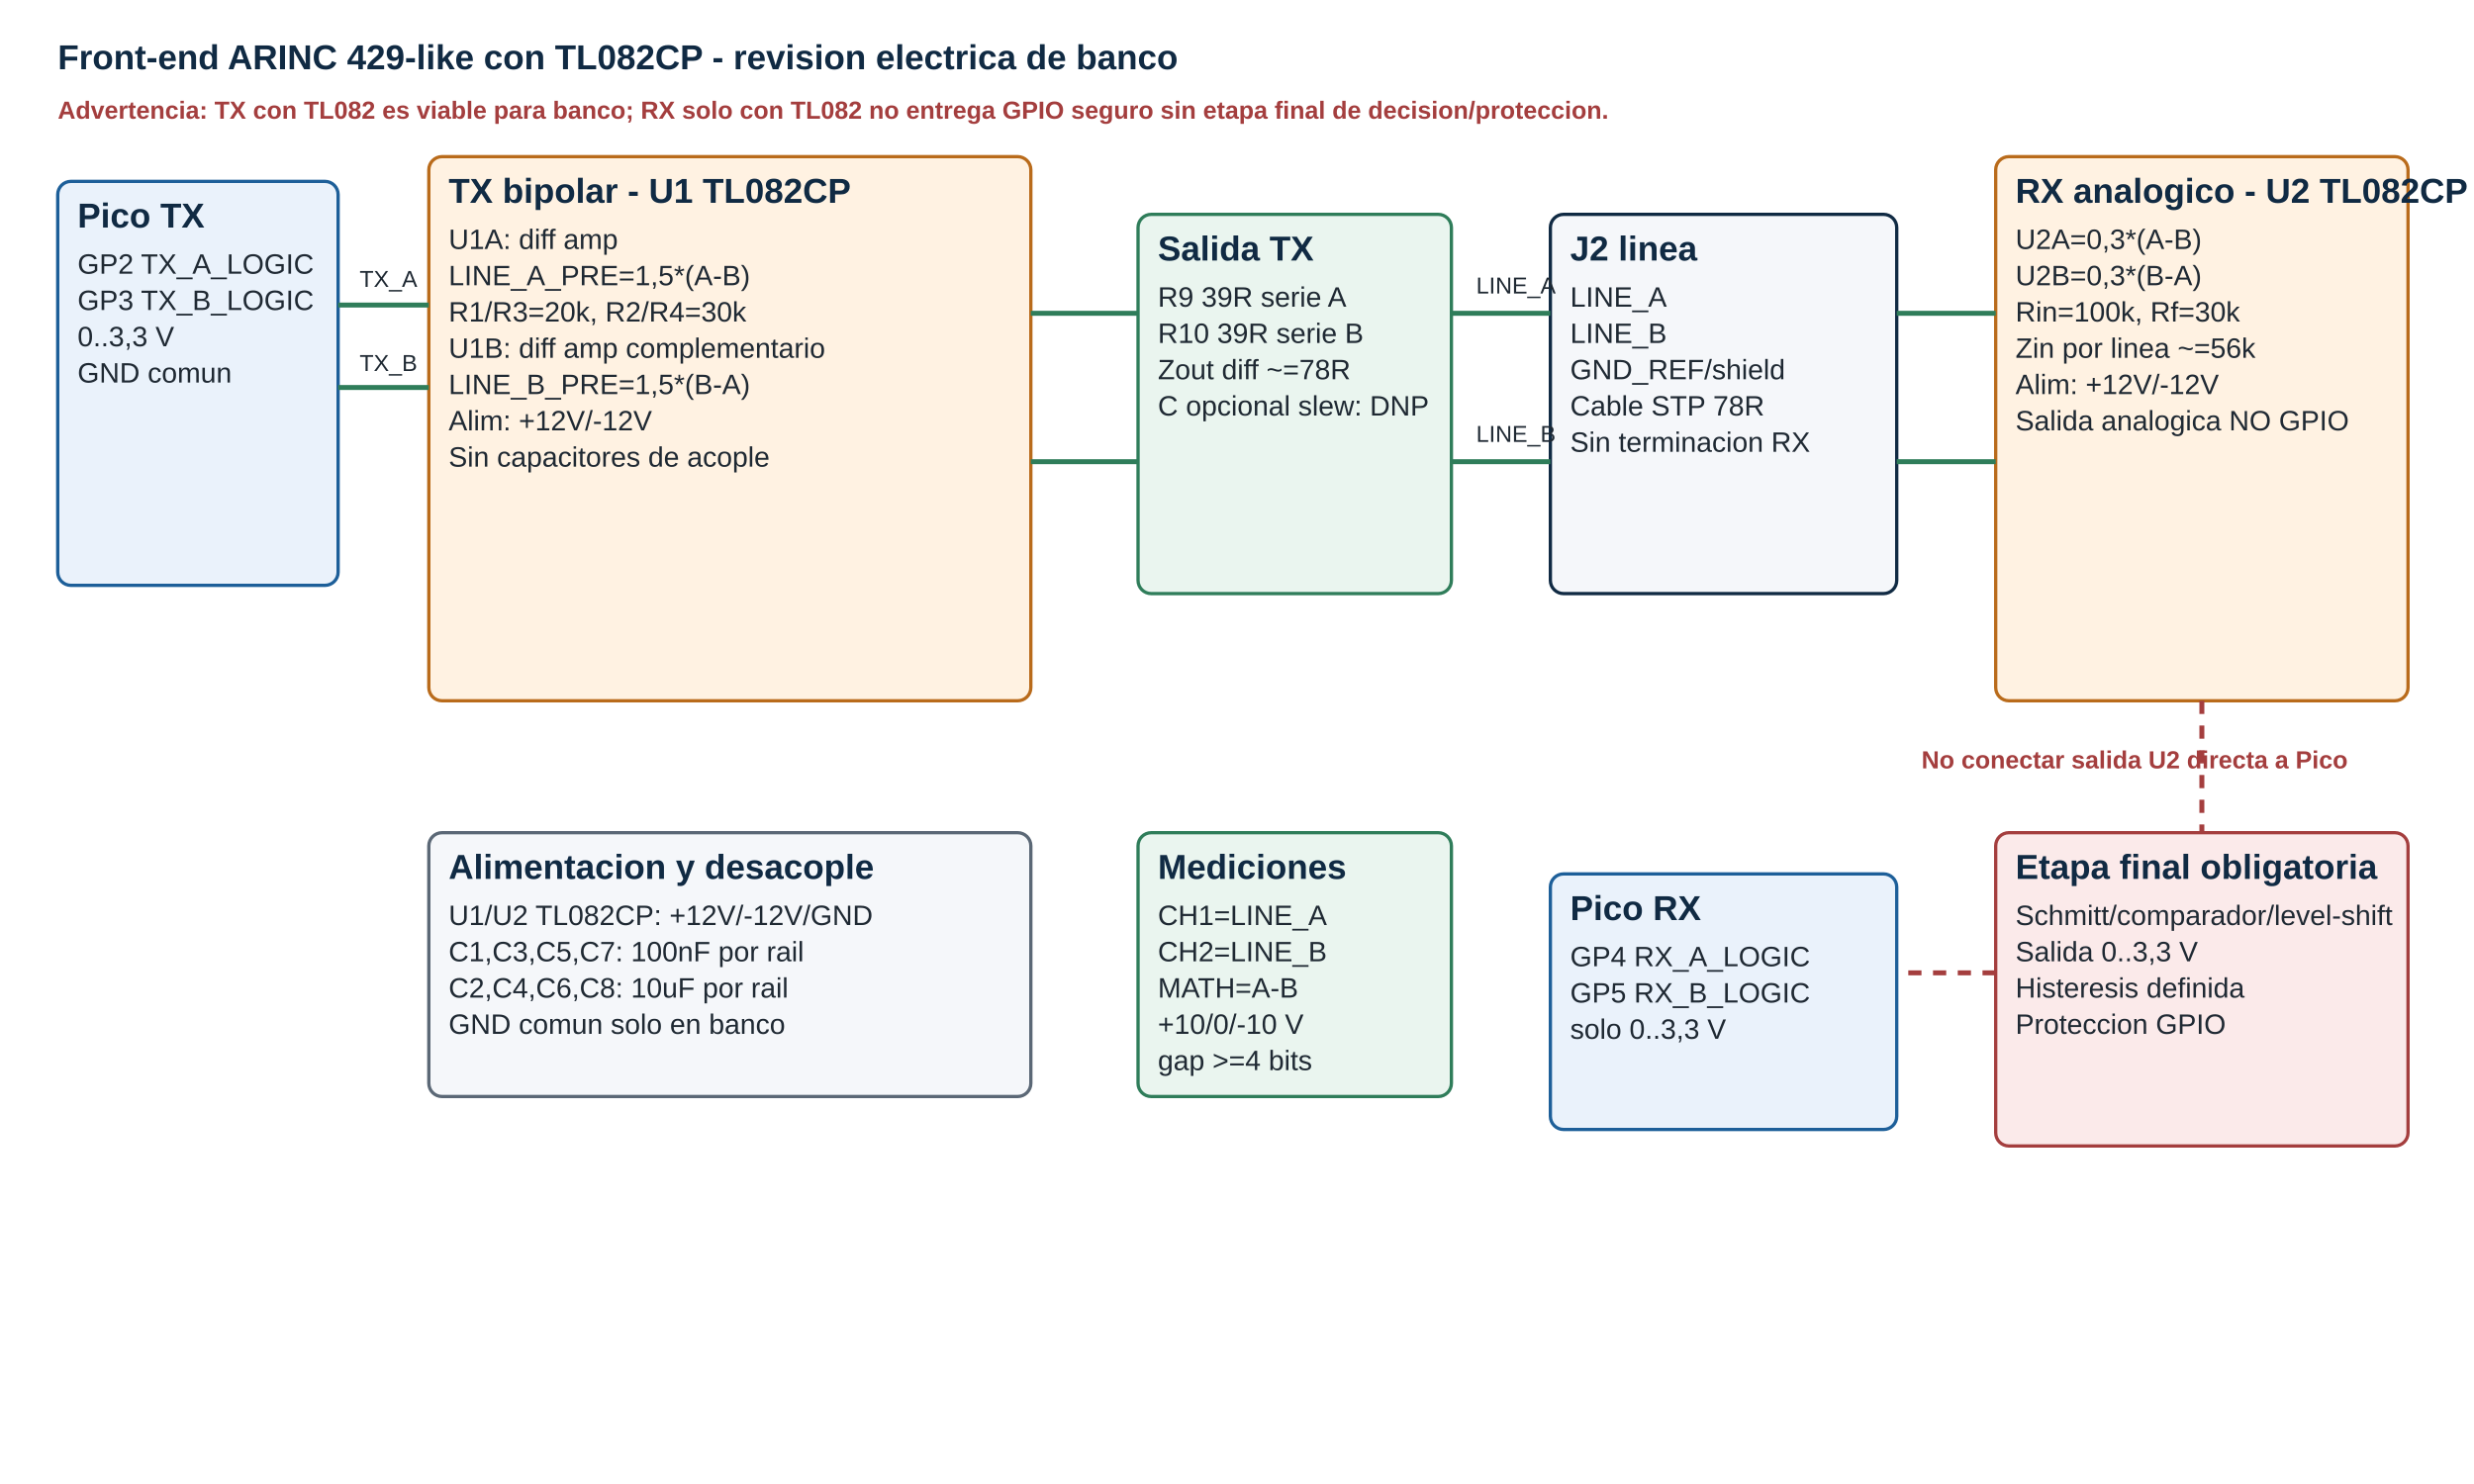
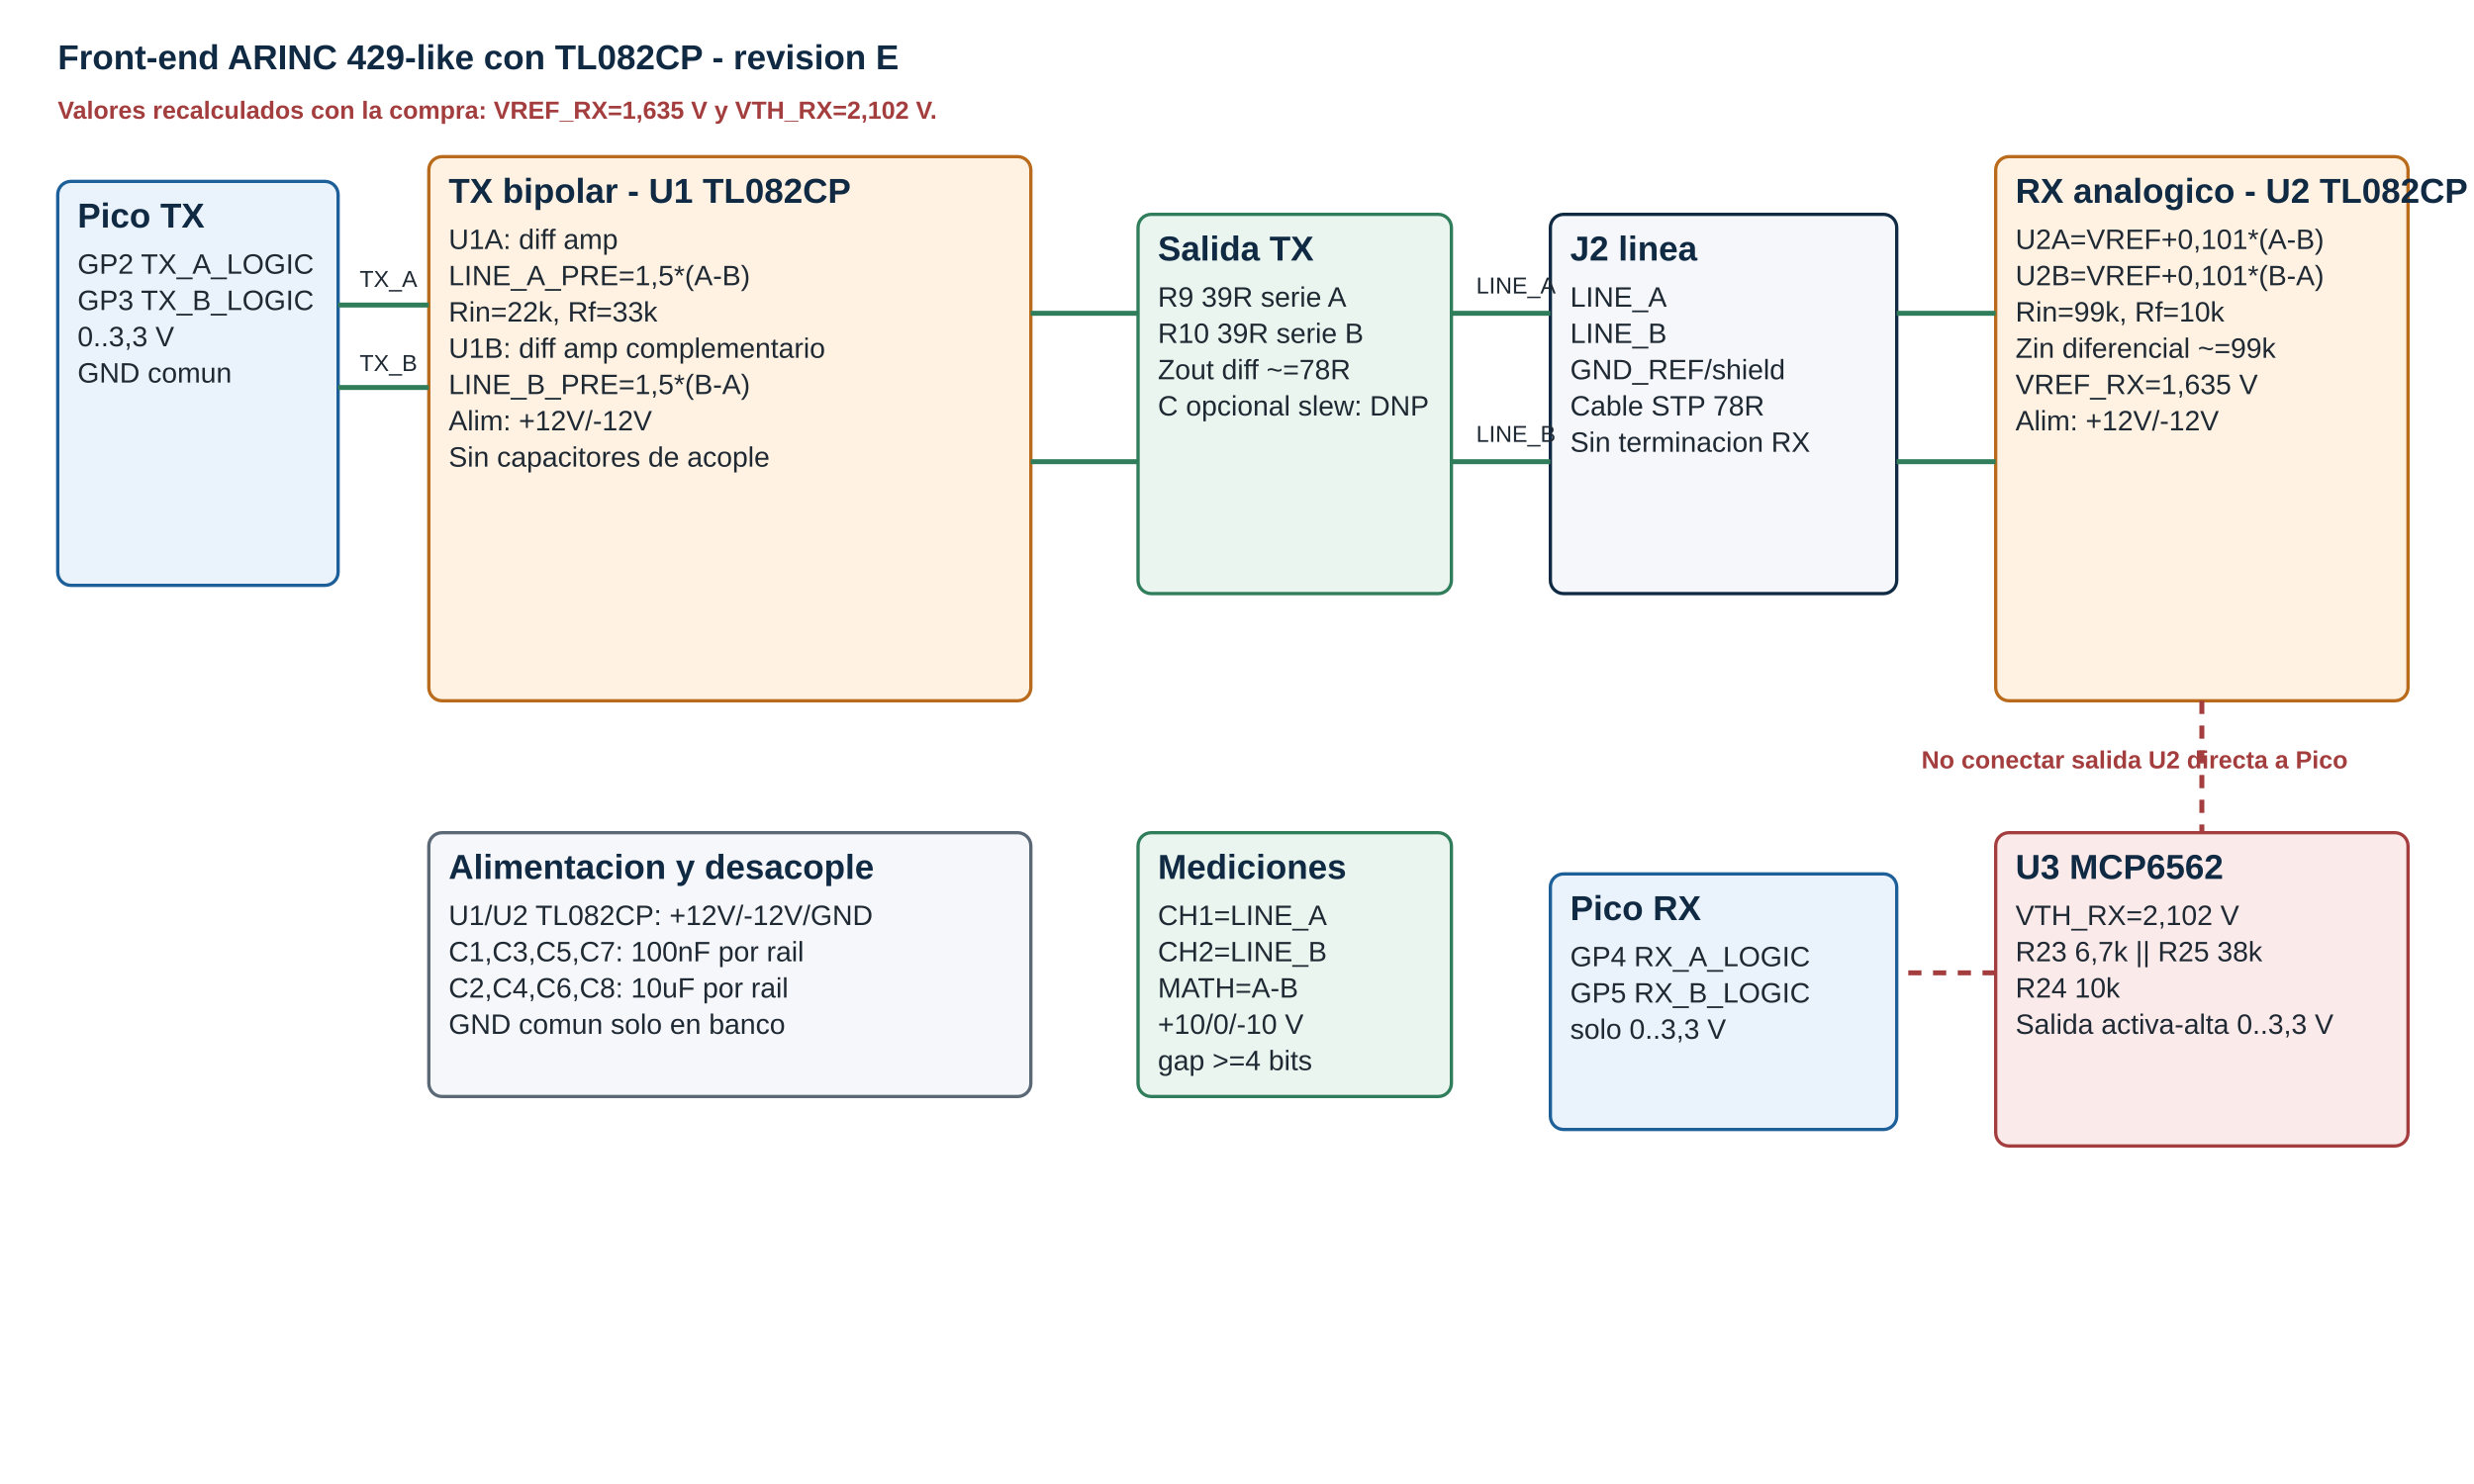
<svg xmlns="http://www.w3.org/2000/svg" width="1500" height="900" viewBox="0 0 1500 900">
  <style>
.title{font-family:Arial,sans-serif;font-size:21px;font-weight:700;fill:#102A43}
.small{font-family:Arial,sans-serif;font-size:17px;fill:#1F2933}
.tiny{font-family:Arial,sans-serif;font-size:14px;fill:#1F2933}
.note{font-family:Arial,sans-serif;font-size:15px;font-weight:700;fill:#A43E3E}
</style>
  <rect width="1500" height="900" fill="#FFFFFF" />
-   <text x="35" y="42" class="title">Front-end ARINC 429-like con TL082CP - revision electrica de banco</text>
-   <text x="35" y="72" class="note">Advertencia: TX con TL082 es viable para banco; RX solo con TL082 no entrega GPIO seguro sin etapa final de decision/proteccion.</text>
+   <text x="35" y="42" class="title">Front-end ARINC 429-like con TL082CP - revision E</text>
+   <text x="35" y="72" class="note">Valores recalculados con la compra: VREF_RX=1,635 V y VTH_RX=2,102 V.</text>
  <rect x="35" y="110" width="170" height="245" rx="8" fill="#EAF2FB" stroke="#1D5F99" stroke-width="2" />
  <text x="47" y="138" class="title">Pico TX</text>
  <text x="47" y="166" class="small">GP2 TX_A_LOGIC</text>
  <text x="47" y="188" class="small">GP3 TX_B_LOGIC</text>
  <text x="47" y="210" class="small">0..3,3 V</text>
  <text x="47" y="232" class="small">GND comun</text>
  <rect x="260" y="95" width="365" height="330" rx="8" fill="#FFF2E2" stroke="#B96B1B" stroke-width="2" />
  <text x="272" y="123" class="title">TX bipolar - U1 TL082CP</text>
  <text x="272" y="151" class="small">U1A: diff amp</text>
  <text x="272" y="173" class="small">LINE_A_PRE=1,5*(A-B)</text>
-   <text x="272" y="195" class="small">R1/R3=20k, R2/R4=30k</text>
+   <text x="272" y="195" class="small">Rin=22k, Rf=33k</text>
  <text x="272" y="217" class="small">U1B: diff amp complementario</text>
  <text x="272" y="239" class="small">LINE_B_PRE=1,5*(B-A)</text>
  <text x="272" y="261" class="small">Alim: +12V/-12V</text>
  <text x="272" y="283" class="small">Sin capacitores de acople</text>
  <rect x="690" y="130" width="190" height="230" rx="8" fill="#EAF5EF" stroke="#2F7D5A" stroke-width="2" />
  <text x="702" y="158" class="title">Salida TX</text>
  <text x="702" y="186" class="small">R9 39R serie A</text>
  <text x="702" y="208" class="small">R10 39R serie B</text>
  <text x="702" y="230" class="small">Zout diff ~=78R</text>
  <text x="702" y="252" class="small">C opcional slew: DNP</text>
  <rect x="940" y="130" width="210" height="230" rx="8" fill="#F5F7FA" stroke="#102A43" stroke-width="2" />
  <text x="952" y="158" class="title">J2 linea</text>
  <text x="952" y="186" class="small">LINE_A</text>
  <text x="952" y="208" class="small">LINE_B</text>
  <text x="952" y="230" class="small">GND_REF/shield</text>
  <text x="952" y="252" class="small">Cable STP 78R</text>
  <text x="952" y="274" class="small">Sin terminacion RX</text>
  <rect x="1210" y="95" width="250" height="330" rx="8" fill="#FFF2E2" stroke="#B96B1B" stroke-width="2" />
  <text x="1222" y="123" class="title">RX analogico - U2 TL082CP</text>
-   <text x="1222" y="151" class="small">U2A=0,3*(A-B)</text>
-   <text x="1222" y="173" class="small">U2B=0,3*(B-A)</text>
-   <text x="1222" y="195" class="small">Rin=100k, Rf=30k</text>
-   <text x="1222" y="217" class="small">Zin por linea ~=56k</text>
-   <text x="1222" y="239" class="small">Alim: +12V/-12V</text>
-   <text x="1222" y="261" class="small">Salida analogica NO GPIO</text>
+   <text x="1222" y="151" class="small">U2A=VREF+0,101*(A-B)</text>
+   <text x="1222" y="173" class="small">U2B=VREF+0,101*(B-A)</text>
+   <text x="1222" y="195" class="small">Rin=99k, Rf=10k</text>
+   <text x="1222" y="217" class="small">Zin diferencial ~=99k</text>
+   <text x="1222" y="239" class="small">VREF_RX=1,635 V</text>
+   <text x="1222" y="261" class="small">Alim: +12V/-12V</text>
  <rect x="1210" y="505" width="250" height="190" rx="8" fill="#FBEAEA" stroke="#A43E3E" stroke-width="2" />
-   <text x="1222" y="533" class="title">Etapa final obligatoria</text>
-   <text x="1222" y="561" class="small">Schmitt/comparador/level-shift</text>
-   <text x="1222" y="583" class="small">Salida 0..3,3 V</text>
-   <text x="1222" y="605" class="small">Histeresis definida</text>
-   <text x="1222" y="627" class="small">Proteccion GPIO</text>
+   <text x="1222" y="533" class="title">U3 MCP6562</text>
+   <text x="1222" y="561" class="small">VTH_RX=2,102 V</text>
+   <text x="1222" y="583" class="small">R23 6,7k || R25 38k</text>
+   <text x="1222" y="605" class="small">R24 10k</text>
+   <text x="1222" y="627" class="small">Salida activa-alta 0..3,3 V</text>
  <rect x="940" y="530" width="210" height="155" rx="8" fill="#EAF2FB" stroke="#1D5F99" stroke-width="2" />
  <text x="952" y="558" class="title">Pico RX</text>
  <text x="952" y="586" class="small">GP4 RX_A_LOGIC</text>
  <text x="952" y="608" class="small">GP5 RX_B_LOGIC</text>
  <text x="952" y="630" class="small">solo 0..3,3 V</text>
  <line x1="205" y1="185" x2="260" y2="185" stroke="#2F7D5A" stroke-width="3" />
  <line x1="205" y1="235" x2="260" y2="235" stroke="#2F7D5A" stroke-width="3" />
  <text x="218" y="174" class="tiny">TX_A</text>
  <text x="218" y="225" class="tiny">TX_B</text>
  <line x1="625" y1="190" x2="690" y2="190" stroke="#2F7D5A" stroke-width="3" />
  <line x1="625" y1="280" x2="690" y2="280" stroke="#2F7D5A" stroke-width="3" />
  <line x1="880" y1="190" x2="940" y2="190" stroke="#2F7D5A" stroke-width="3" />
  <line x1="880" y1="280" x2="940" y2="280" stroke="#2F7D5A" stroke-width="3" />
  <line x1="1150" y1="190" x2="1210" y2="190" stroke="#2F7D5A" stroke-width="3" />
  <line x1="1150" y1="280" x2="1210" y2="280" stroke="#2F7D5A" stroke-width="3" />
  <text x="895" y="178" class="tiny">LINE_A</text>
  <text x="895" y="268" class="tiny">LINE_B</text>
  <line x1="1335" y1="425" x2="1335" y2="505" stroke="#A43E3E" stroke-width="3" stroke-dasharray="8 7" />
  <text x="1165" y="466" class="note">No conectar salida U2 directa a Pico</text>
  <line x1="1210" y1="590" x2="1150" y2="590" stroke="#A43E3E" stroke-width="3" stroke-dasharray="8 7" />
  <rect x="260" y="505" width="365" height="160" rx="8" fill="#F5F7FA" stroke="#5B6876" stroke-width="2" />
  <text x="272" y="533" class="title">Alimentacion y desacople</text>
  <text x="272" y="561" class="small">U1/U2 TL082CP: +12V/-12V/GND</text>
  <text x="272" y="583" class="small">C1,C3,C5,C7: 100nF por rail</text>
  <text x="272" y="605" class="small">C2,C4,C6,C8: 10uF por rail</text>
  <text x="272" y="627" class="small">GND comun solo en banco</text>
  <rect x="690" y="505" width="190" height="160" rx="8" fill="#EAF5EF" stroke="#2F7D5A" stroke-width="2" />
  <text x="702" y="533" class="title">Mediciones</text>
  <text x="702" y="561" class="small">CH1=LINE_A</text>
  <text x="702" y="583" class="small">CH2=LINE_B</text>
  <text x="702" y="605" class="small">MATH=A-B</text>
  <text x="702" y="627" class="small">+10/0/-10 V</text>
  <text x="702" y="649" class="small">gap &gt;=4 bits</text>
</svg>
